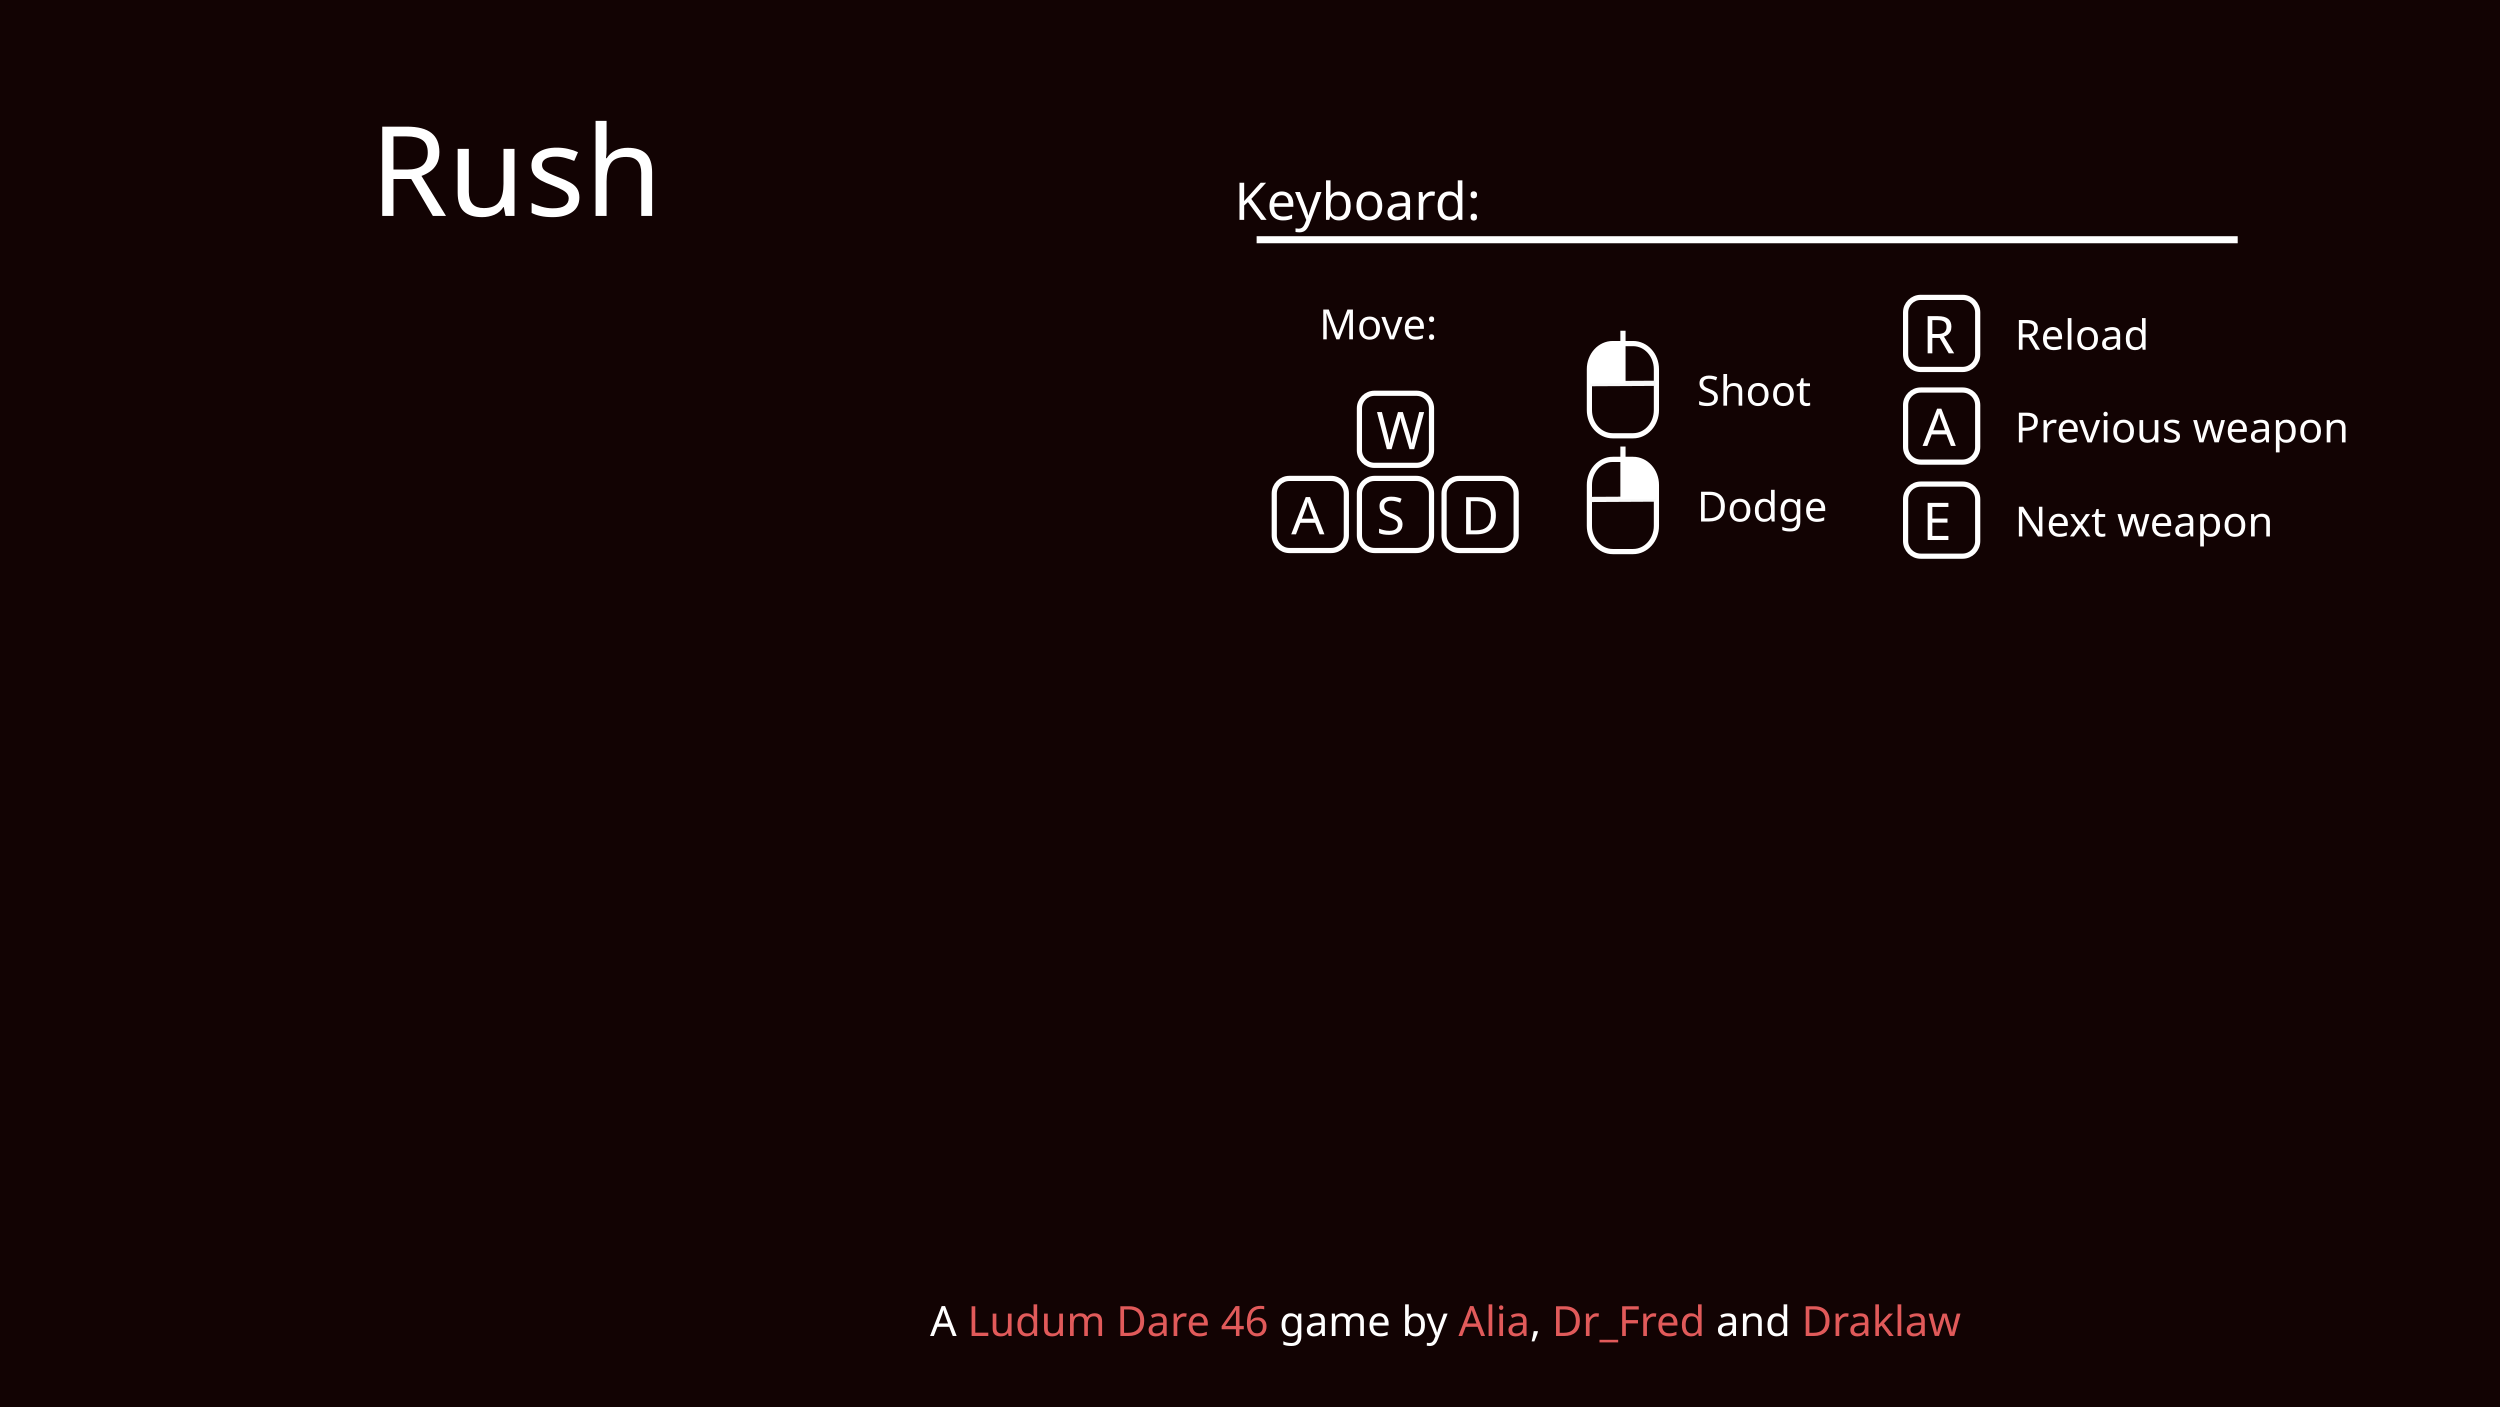
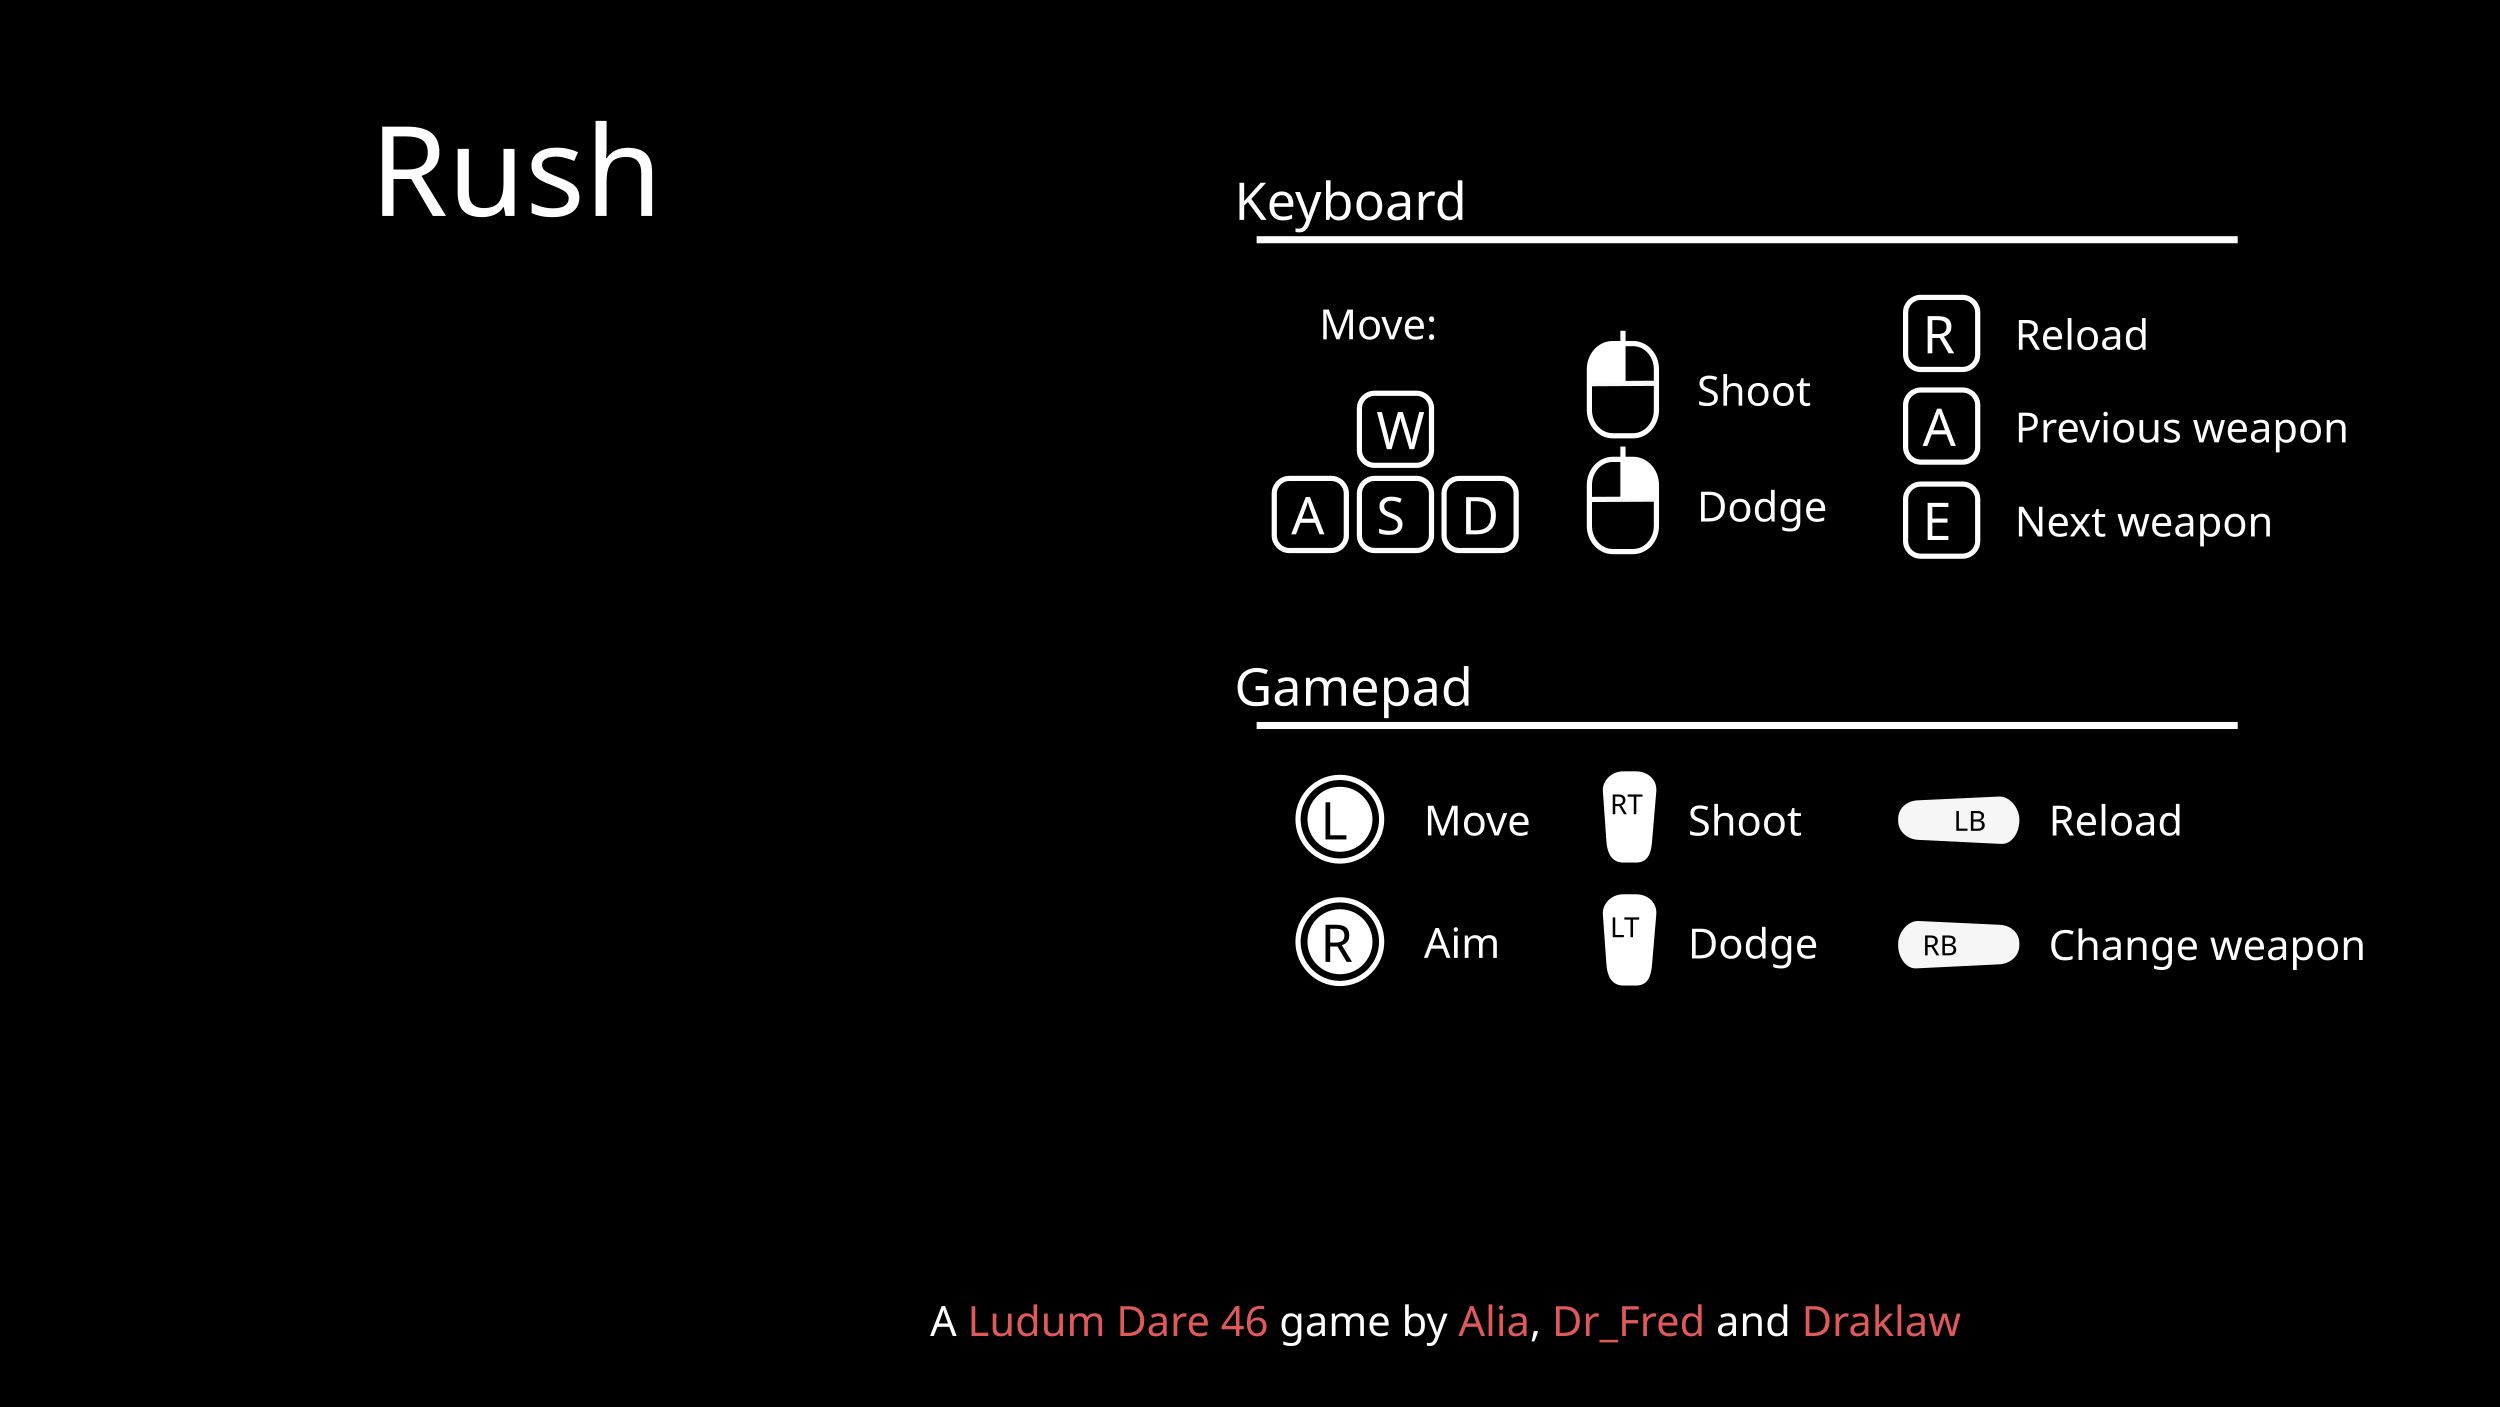
<svg xmlns="http://www.w3.org/2000/svg" width="1920" height="1080" viewBox="0 0 508 285.75" version="1.1" id="svg8">
  <defs id="defs2" />
  <g id="layer1" transform="translate(0,-11.24997)">
-     <rect style="opacity:1;fill:#120303;fill-opacity:1;fill-rule:nonzero;stroke:none;stroke-width:1.058;stroke-linecap:round;stroke-linejoin:round;stroke-miterlimit:4;stroke-dasharray:none;stroke-opacity:1" id="rect1596" width="508.183" height="285.984" x="-0.003" y="11.24" />
+     <rect style="opacity:1;fill:#000000;fill-opacity:1;fill-rule:nonzero;stroke:none;stroke-width:1.058;stroke-linecap:round;stroke-linejoin:round;stroke-miterlimit:4;stroke-dasharray:none;stroke-opacity:1" id="rect1596" width="508.183" height="285.984" x="-0.003" y="11.24" />
    <text xml:space="preserve" style="font-style:normal;font-weight:normal;font-size:10.583px;line-height:1.25;font-family:sans-serif;letter-spacing:0px;word-spacing:0px;fill:#000000;fill-opacity:1;stroke:none;stroke-width:0.265" x="75.203" y="55.127" id="text817">
      <tspan id="tspan815" x="75.203" y="55.127" style="font-style:normal;font-variant:normal;font-weight:normal;font-stretch:normal;font-size:25.4px;font-family:'Generale Station';-inkscape-font-specification:'Generale Station';fill:#ffffff;fill-opacity:1;stroke-width:0.265">Rush</tspan>
    </text>
    <text xml:space="preserve" style="font-style:normal;font-weight:normal;font-size:10.583px;line-height:1.25;font-family:sans-serif;letter-spacing:0px;word-spacing:0px;fill:#000000;fill-opacity:1;stroke:none;stroke-width:0.265" x="250.833" y="55.933" id="text816">
-       <tspan x="250.833" y="55.933" style="font-style:normal;font-variant:normal;font-weight:normal;font-stretch:normal;font-family:'Generale Station';-inkscape-font-specification:'Generale Station';fill:#ffffff;stroke-width:0.265" id="tspan881">Keyboard:</tspan>
+       <tspan x="250.833" y="55.933" style="font-style:normal;font-variant:normal;font-weight:normal;font-stretch:normal;font-family:'Generale Station';-inkscape-font-specification:'Generale Station';fill:#ffffff;stroke-width:0.265" id="tspan1650">Keyboard</tspan>
    </text>
-     <g id="g870" transform="translate(-35.78542,-14.67645)">
-       <rect ry="3.072" y="105.839" x="312.019" height="14.647" width="14.647" id="rect818" style="opacity:1;fill:none;fill-opacity:1;fill-rule:nonzero;stroke:#ffffff;stroke-width:1.058;stroke-linecap:round;stroke-linejoin:round;stroke-miterlimit:4;stroke-dasharray:none;stroke-opacity:1" rx="3.072" />
-       <text id="text822" y="117.202" x="315.465" style="font-style:normal;font-weight:normal;font-size:10.583px;line-height:1.25;font-family:sans-serif;letter-spacing:0px;word-spacing:0px;fill:#000000;fill-opacity:1;stroke:none;stroke-width:0.265" xml:space="preserve">
-         <tspan style="font-style:normal;font-variant:normal;font-weight:normal;font-stretch:normal;font-family:'Generale Station';-inkscape-font-specification:'Generale Station';fill:#ffffff;stroke-width:0.265" y="117.202" x="315.465" id="tspan820">W</tspan>
+     <g id="g1692">
+       <rect ry="3.072" y="91.162" x="276.234" height="14.647" width="14.647" id="rect818" style="opacity:1;fill:none;fill-opacity:1;fill-rule:nonzero;stroke:#ffffff;stroke-width:1.058;stroke-linecap:round;stroke-linejoin:round;stroke-miterlimit:4;stroke-dasharray:none;stroke-opacity:1" rx="3.072" />
+       <text id="text822" y="102.526" x="279.68" style="font-style:normal;font-weight:normal;font-size:10.583px;line-height:1.25;font-family:sans-serif;letter-spacing:0px;word-spacing:0px;fill:#000000;fill-opacity:1;stroke:none;stroke-width:0.265" xml:space="preserve">
+         <tspan style="font-style:normal;font-variant:normal;font-weight:normal;font-stretch:normal;font-family:'Generale Station';-inkscape-font-specification:'Generale Station';fill:#ffffff;stroke-width:0.265" y="102.526" x="279.68" id="tspan820">W</tspan>
      </text>
-       <rect rx="3.072" style="opacity:1;fill:none;fill-opacity:1;fill-rule:nonzero;stroke:#ffffff;stroke-width:1.058;stroke-linecap:round;stroke-linejoin:round;stroke-miterlimit:4;stroke-dasharray:none;stroke-opacity:1" id="rect824" width="14.647" height="14.647" x="312.019" y="123.142" ry="3.072" />
-       <text xml:space="preserve" style="font-style:normal;font-weight:normal;font-size:10.583px;line-height:1.25;font-family:sans-serif;letter-spacing:0px;word-spacing:0px;fill:#000000;fill-opacity:1;stroke:none;stroke-width:0.265" x="315.465" y="134.506" id="text828">
-         <tspan id="tspan826" x="315.465" y="134.506" style="font-style:normal;font-variant:normal;font-weight:normal;font-stretch:normal;font-family:'Generale Station';-inkscape-font-specification:'Generale Station';fill:#ffffff;stroke-width:0.265">S</tspan>
+       <rect rx="3.072" style="opacity:1;fill:none;fill-opacity:1;fill-rule:nonzero;stroke:#ffffff;stroke-width:1.058;stroke-linecap:round;stroke-linejoin:round;stroke-miterlimit:4;stroke-dasharray:none;stroke-opacity:1" id="rect824" width="14.647" height="14.647" x="276.234" y="108.466" ry="3.072" />
+       <text xml:space="preserve" style="font-style:normal;font-weight:normal;font-size:10.583px;line-height:1.25;font-family:sans-serif;letter-spacing:0px;word-spacing:0px;fill:#000000;fill-opacity:1;stroke:none;stroke-width:0.265" x="279.68" y="119.83" id="text828">
+         <tspan id="tspan826" x="279.68" y="119.83" style="font-style:normal;font-variant:normal;font-weight:normal;font-stretch:normal;font-family:'Generale Station';-inkscape-font-specification:'Generale Station';fill:#ffffff;stroke-width:0.265">S</tspan>
      </text>
-       <rect ry="3.072" y="123.142" x="294.715" height="14.647" width="14.647" id="rect830" style="opacity:1;fill:none;fill-opacity:1;fill-rule:nonzero;stroke:#ffffff;stroke-width:1.058;stroke-linecap:round;stroke-linejoin:round;stroke-miterlimit:4;stroke-dasharray:none;stroke-opacity:1" rx="3.072" />
-       <text id="text834" y="134.506" x="298.161" style="font-style:normal;font-weight:normal;font-size:10.583px;line-height:1.25;font-family:sans-serif;letter-spacing:0px;word-spacing:0px;fill:#000000;fill-opacity:1;stroke:none;stroke-width:0.265" xml:space="preserve">
-         <tspan style="font-style:normal;font-variant:normal;font-weight:normal;font-stretch:normal;font-family:'Generale Station';-inkscape-font-specification:'Generale Station';fill:#ffffff;stroke-width:0.265" y="134.506" x="298.161" id="tspan832">A</tspan>
+       <rect ry="3.072" y="108.466" x="258.93" height="14.647" width="14.647" id="rect830" style="opacity:1;fill:none;fill-opacity:1;fill-rule:nonzero;stroke:#ffffff;stroke-width:1.058;stroke-linecap:round;stroke-linejoin:round;stroke-miterlimit:4;stroke-dasharray:none;stroke-opacity:1" rx="3.072" />
+       <text id="text834" y="119.83" x="262.376" style="font-style:normal;font-weight:normal;font-size:10.583px;line-height:1.25;font-family:sans-serif;letter-spacing:0px;word-spacing:0px;fill:#000000;fill-opacity:1;stroke:none;stroke-width:0.265" xml:space="preserve">
+         <tspan style="font-style:normal;font-variant:normal;font-weight:normal;font-stretch:normal;font-family:'Generale Station';-inkscape-font-specification:'Generale Station';fill:#ffffff;stroke-width:0.265" y="119.83" x="262.376" id="tspan832">A</tspan>
      </text>
-       <rect rx="3.072" style="opacity:1;fill:none;fill-opacity:1;fill-rule:nonzero;stroke:#ffffff;stroke-width:1.058;stroke-linecap:round;stroke-linejoin:round;stroke-miterlimit:4;stroke-dasharray:none;stroke-opacity:1" id="rect836" width="14.647" height="14.647" x="329.221" y="123.142" ry="3.072" />
-       <text xml:space="preserve" style="font-style:normal;font-weight:normal;font-size:10.583px;line-height:1.25;font-family:sans-serif;letter-spacing:0px;word-spacing:0px;fill:#000000;fill-opacity:1;stroke:none;stroke-width:0.265" x="332.667" y="134.506" id="text840">
-         <tspan id="tspan838" x="332.667" y="134.506" style="font-style:normal;font-variant:normal;font-weight:normal;font-stretch:normal;font-family:'Generale Station';-inkscape-font-specification:'Generale Station';fill:#ffffff;stroke-width:0.265">D</tspan>
+       <rect rx="3.072" style="opacity:1;fill:none;fill-opacity:1;fill-rule:nonzero;stroke:#ffffff;stroke-width:1.058;stroke-linecap:round;stroke-linejoin:round;stroke-miterlimit:4;stroke-dasharray:none;stroke-opacity:1" id="rect836" width="14.647" height="14.647" x="293.436" y="108.466" ry="3.072" />
+       <text xml:space="preserve" style="font-style:normal;font-weight:normal;font-size:10.583px;line-height:1.25;font-family:sans-serif;letter-spacing:0px;word-spacing:0px;fill:#000000;fill-opacity:1;stroke:none;stroke-width:0.265" x="296.881" y="119.83" id="text840">
+         <tspan id="tspan838" x="296.881" y="119.83" style="font-style:normal;font-variant:normal;font-weight:normal;font-stretch:normal;font-family:'Generale Station';-inkscape-font-specification:'Generale Station';fill:#ffffff;stroke-width:0.265">D</tspan>
      </text>
    </g>
    <g id="g875" transform="translate(30.96682,-51.46254)">
      <rect ry="3.072" y="123.142" x="356.252" height="14.647" width="14.647" id="rect842" style="opacity:1;fill:none;fill-opacity:1;fill-rule:nonzero;stroke:#ffffff;stroke-width:1.058;stroke-linecap:round;stroke-linejoin:round;stroke-miterlimit:4;stroke-dasharray:none;stroke-opacity:1" rx="3.072" />
      <text id="text846" y="134.506" x="359.698" style="font-style:normal;font-weight:normal;font-size:10.583px;line-height:1.25;font-family:sans-serif;letter-spacing:0px;word-spacing:0px;fill:#000000;fill-opacity:1;stroke:none;stroke-width:0.265" xml:space="preserve">
        <tspan id="tspan854" style="font-style:normal;font-variant:normal;font-weight:normal;font-stretch:normal;font-family:'Generale Station';-inkscape-font-specification:'Generale Station';fill:#ffffff;stroke-width:0.265" y="134.506" x="359.698">R</tspan>
      </text>
    </g>
    <text id="text879" y="80.2" x="268.057" style="font-style:normal;font-weight:normal;font-size:10.583px;line-height:1.25;font-family:sans-serif;letter-spacing:0px;word-spacing:0px;fill:#000000;fill-opacity:1;stroke:none;stroke-width:0.265" xml:space="preserve">
      <tspan style="font-style:normal;font-variant:normal;font-weight:normal;font-stretch:normal;font-size:8.467px;font-family:'Generale Station';-inkscape-font-specification:'Generale Station';fill:#ffffff;stroke-width:0.265" y="80.2" x="268.057" id="tspan877">Move:</tspan>
    </text>
    <rect style="opacity:1;fill:#ffffff;fill-opacity:1;fill-rule:nonzero;stroke:none;stroke-width:1.058;stroke-linecap:round;stroke-linejoin:round;stroke-miterlimit:4;stroke-dasharray:none;stroke-opacity:1" id="rect885" width="199.354" height="1.433" x="255.347" y="59.247" ry="0" />
    <text xml:space="preserve" style="font-style:normal;font-weight:normal;font-size:10.583px;line-height:1.25;font-family:sans-serif;letter-spacing:0px;word-spacing:0px;fill:#000000;fill-opacity:1;stroke:none;stroke-width:0.265" x="409.406" y="82.322" id="text889">
      <tspan x="409.406" y="82.322" style="font-style:normal;font-variant:normal;font-weight:normal;font-stretch:normal;font-size:8.467px;font-family:'Generale Station';-inkscape-font-specification:'Generale Station';fill:#ffffff;stroke-width:0.265" id="tspan891">Reload</tspan>
    </text>
    <g id="g907" transform="translate(-44.3094,9.62933)">
      <rect rx="4.745" ry="5.216" y="71.434" x="367.275" height="18.737" width="13.618" id="rect895" style="opacity:1;fill:none;fill-opacity:1;fill-rule:nonzero;stroke:#ffffff;stroke-width:1.058;stroke-linecap:round;stroke-linejoin:round;stroke-miterlimit:4;stroke-dasharray:none;stroke-opacity:1" />
      <path id="path897" d="m 367.435,79.58 13.249,-0.072" style="fill:none;stroke:#f8f8f8;stroke-width:1.058;stroke-linecap:butt;stroke-linejoin:miter;stroke-miterlimit:4;stroke-dasharray:none;stroke-opacity:1" />
      <path id="path899" d="m 374.096,68.611 v 10.896 l -6.661,0.072 -0.036,-3.367 1.014,-2.932 2.172,-1.629 3.439,-0.181 0.072,8.037" style="fill:#ffffff;fill-opacity:1;stroke:none;stroke-width:1.058;stroke-linecap:butt;stroke-linejoin:miter;stroke-miterlimit:4;stroke-dasharray:none;stroke-opacity:1" />
      <path id="path901" d="M 374.096,79.507 V 68.828" style="fill:none;stroke:#ffffff;stroke-width:1.058;stroke-linecap:butt;stroke-linejoin:miter;stroke-miterlimit:4;stroke-dasharray:none;stroke-opacity:1" />
    </g>
    <text id="text911" y="93.689" x="344.824" style="font-style:normal;font-weight:normal;font-size:10.583px;line-height:1.25;font-family:sans-serif;letter-spacing:0px;word-spacing:0px;fill:#000000;fill-opacity:1;stroke:none;stroke-width:0.265" xml:space="preserve">
      <tspan id="tspan909" style="font-style:normal;font-variant:normal;font-weight:normal;font-stretch:normal;font-size:8.467px;font-family:'Generale Station';-inkscape-font-specification:'Generale Station';fill:#ffffff;stroke-width:0.265" y="93.689" x="344.824">Shoot</tspan>
      <tspan style="font-style:normal;font-variant:normal;font-weight:normal;font-stretch:normal;font-size:8.467px;font-family:'Generale Station';-inkscape-font-specification:'Generale Station';fill:#ffffff;stroke-width:0.265" y="106.918" x="344.824" id="tspan913" />
    </text>
    <text xml:space="preserve" style="font-style:normal;font-weight:normal;font-size:10.583px;line-height:1.25;font-family:sans-serif;letter-spacing:0px;word-spacing:0px;fill:#000000;fill-opacity:1;stroke:none;stroke-width:0.265" x="188.99" y="282.728" id="text917">
      <tspan id="tspan915" x="188.99" y="282.728" style="font-style:normal;font-variant:normal;font-weight:normal;font-stretch:normal;font-size:8.467px;font-family:'Generale Station';-inkscape-font-specification:'Generale Station';fill:#ffffff;stroke-width:0.265">A <tspan style="fill:#e15a5a;fill-opacity:1" id="tspan923">Ludum Dare 46</tspan> game by <tspan style="fill:#e15a5a;fill-opacity:1" id="tspan925">Alia</tspan>, <tspan style="fill:#e15a5a;fill-opacity:1" id="tspan943">Dr_Fred</tspan> and <tspan style="fill:#e15a5a;fill-opacity:1" id="tspan945">Draklaw</tspan>
      </tspan>
    </text>
    <g id="g1642">
      <rect style="opacity:1;fill:none;fill-opacity:1;fill-rule:nonzero;stroke:#ffffff;stroke-width:1.058;stroke-linecap:round;stroke-linejoin:round;stroke-miterlimit:4;stroke-dasharray:none;stroke-opacity:1" id="rect1580" width="13.618" height="18.737" x="322.965" y="104.593" ry="5.216" rx="4.745" />
      <path style="fill:none;stroke:#f8f8f8;stroke-width:1.058;stroke-linecap:butt;stroke-linejoin:miter;stroke-miterlimit:4;stroke-dasharray:none;stroke-opacity:1" d="m 323.126,112.739 13.249,-0.072" id="path1582" />
      <path style="fill:#ffffff;fill-opacity:1;stroke:none;stroke-width:1.058;stroke-linecap:butt;stroke-linejoin:miter;stroke-miterlimit:4;stroke-dasharray:none;stroke-opacity:1" d="m 329.786,101.771 v 10.896 l 6.578,0.072 0.036,-3.367 -1.001,-2.932 -2.145,-1.629 -3.396,-0.181 -0.071,8.037" id="path1584" />
      <path style="fill:none;stroke:#ffffff;stroke-width:1.058;stroke-linecap:butt;stroke-linejoin:miter;stroke-miterlimit:4;stroke-dasharray:none;stroke-opacity:1" d="M 329.786,112.667 V 101.988" id="path1586" />
    </g>
    <text xml:space="preserve" style="font-style:normal;font-weight:normal;font-size:10.583px;line-height:1.25;font-family:sans-serif;letter-spacing:0px;word-spacing:0px;fill:#000000;fill-opacity:1;stroke:none;stroke-width:0.265" x="344.824" y="117.22" id="text1594">
      <tspan x="344.824" y="117.22" style="font-style:normal;font-variant:normal;font-weight:normal;font-stretch:normal;font-size:8.467px;font-family:'Generale Station';-inkscape-font-specification:'Generale Station';fill:#ffffff;stroke-width:0.265" id="tspan1590">Dodge</tspan>
      <tspan id="tspan1592" x="344.824" y="130.449" style="font-style:normal;font-variant:normal;font-weight:normal;font-stretch:normal;font-size:8.467px;font-family:'Generale Station';-inkscape-font-specification:'Generale Station';fill:#ffffff;stroke-width:0.265" />
    </text>
    <g transform="translate(30.96682,-32.63829)" id="g1616">
      <rect rx="3.072" style="opacity:1;fill:none;fill-opacity:1;fill-rule:nonzero;stroke:#ffffff;stroke-width:1.058;stroke-linecap:round;stroke-linejoin:round;stroke-miterlimit:4;stroke-dasharray:none;stroke-opacity:1" id="rect1610" width="14.647" height="14.647" x="356.252" y="123.142" ry="3.072" />
      <text xml:space="preserve" style="font-style:normal;font-weight:normal;font-size:10.583px;line-height:1.25;font-family:sans-serif;letter-spacing:0px;word-spacing:0px;fill:#000000;fill-opacity:1;stroke:none;stroke-width:0.265" x="359.698" y="134.506" id="text1614">
        <tspan x="359.698" y="134.506" style="font-style:normal;font-variant:normal;font-weight:normal;font-stretch:normal;font-family:'Generale Station';-inkscape-font-specification:'Generale Station';fill:#ffffff;stroke-width:0.265" id="tspan1612">A</tspan>
      </text>
    </g>
    <text id="text1620" y="101.147" x="409.406" style="font-style:normal;font-weight:normal;font-size:10.583px;line-height:1.25;font-family:sans-serif;letter-spacing:0px;word-spacing:0px;fill:#000000;fill-opacity:1;stroke:none;stroke-width:0.265" xml:space="preserve">
      <tspan id="tspan1618" style="font-style:normal;font-variant:normal;font-weight:normal;font-stretch:normal;font-size:8.467px;font-family:'Generale Station';-inkscape-font-specification:'Generale Station';fill:#ffffff;stroke-width:0.265" y="101.147" x="409.406">Previous weapon</tspan>
    </text>
    <g id="g1628" transform="translate(30.96682,-13.52443)">
      <rect ry="3.072" y="123.142" x="356.252" height="14.647" width="14.647" id="rect1622" style="opacity:1;fill:none;fill-opacity:1;fill-rule:nonzero;stroke:#ffffff;stroke-width:1.058;stroke-linecap:round;stroke-linejoin:round;stroke-miterlimit:4;stroke-dasharray:none;stroke-opacity:1" rx="3.072" />
      <text id="text1626" y="134.506" x="359.698" style="font-style:normal;font-weight:normal;font-size:10.583px;line-height:1.25;font-family:sans-serif;letter-spacing:0px;word-spacing:0px;fill:#000000;fill-opacity:1;stroke:none;stroke-width:0.265" xml:space="preserve">
        <tspan id="tspan1624" style="font-style:normal;font-variant:normal;font-weight:normal;font-stretch:normal;font-family:'Generale Station';-inkscape-font-specification:'Generale Station';fill:#ffffff;stroke-width:0.265" y="134.506" x="359.698">E</tspan>
      </text>
    </g>
    <text xml:space="preserve" style="font-style:normal;font-weight:normal;font-size:10.583px;line-height:1.25;font-family:sans-serif;letter-spacing:0px;word-spacing:0px;fill:#000000;fill-opacity:1;stroke:none;stroke-width:0.265" x="409.406" y="120.26" id="text1632">
      <tspan x="409.406" y="120.26" style="font-style:normal;font-variant:normal;font-weight:normal;font-stretch:normal;font-size:8.467px;font-family:'Generale Station';-inkscape-font-specification:'Generale Station';fill:#ffffff;stroke-width:0.265" id="tspan1630">Next weapon</tspan>
    </text>
+     <text id="text1646" y="154.638" x="250.833" style="font-style:normal;font-weight:normal;font-size:10.583px;line-height:1.25;font-family:sans-serif;letter-spacing:0px;word-spacing:0px;fill:#000000;fill-opacity:1;stroke:none;stroke-width:0.265" xml:space="preserve">
+       <tspan id="tspan1644" style="font-style:normal;font-variant:normal;font-weight:normal;font-stretch:normal;font-family:'Generale Station';-inkscape-font-specification:'Generale Station';fill:#ffffff;stroke-width:0.265" y="154.638" x="250.833">Gamepad</tspan>
+     </text>
+     <rect ry="0" y="157.951" x="255.347" height="1.433" width="199.354" id="rect1648" style="opacity:1;fill:#ffffff;fill-opacity:1;fill-rule:nonzero;stroke:none;stroke-width:1.058;stroke-linecap:round;stroke-linejoin:round;stroke-miterlimit:4;stroke-dasharray:none;stroke-opacity:1" />
+     <g id="g1714" transform="translate(-3.276494)">
+       <circle r="6.604" cy="177.729" cx="275.56" id="path1654" style="opacity:1;fill:#ffffff;fill-opacity:1;fill-rule:nonzero;stroke:none;stroke-width:1.058;stroke-linecap:round;stroke-linejoin:round;stroke-miterlimit:4;stroke-dasharray:none;stroke-opacity:1" />
+       <text xml:space="preserve" style="font-style:normal;font-weight:normal;font-size:10.583px;line-height:1.25;font-family:sans-serif;letter-spacing:0px;word-spacing:0px;fill:#000000;fill-opacity:1;stroke:none;stroke-width:0.265" x="271.591" y="181.827" id="text1664">
+         <tspan id="tspan1694" x="271.591" y="181.827" style="font-style:normal;font-variant:normal;font-weight:normal;font-stretch:normal;font-family:'Generale Station';-inkscape-font-specification:'Generale Station';fill:#000000;fill-opacity:1;stroke-width:0.265">L</tspan>
+       </text>
+       <circle r="8.498" cy="177.715" cx="275.533" id="path1656" style="opacity:1;fill:none;fill-opacity:1;fill-rule:nonzero;stroke:#ffffff;stroke-width:1.058;stroke-linecap:round;stroke-linejoin:round;stroke-miterlimit:4;stroke-dasharray:none;stroke-opacity:1" />
+     </g>
+     <text id="text1702" y="181.015" x="289.327" style="font-style:normal;font-weight:normal;font-size:10.583px;line-height:1.25;font-family:sans-serif;letter-spacing:0px;word-spacing:0px;fill:#000000;fill-opacity:1;stroke:none;stroke-width:0.265" xml:space="preserve">
+       <tspan style="font-style:normal;font-variant:normal;font-weight:normal;font-stretch:normal;font-size:8.467px;font-family:'Generale Station';-inkscape-font-specification:'Generale Station';fill:#ffffff;stroke-width:0.265" y="181.015" x="289.327" id="tspan1700">Move</tspan>
+     </text>
+     <g id="g1724" transform="translate(-3.276494,24.88088)">
+       <circle style="opacity:1;fill:#ffffff;fill-opacity:1;fill-rule:nonzero;stroke:none;stroke-width:1.058;stroke-linecap:round;stroke-linejoin:round;stroke-miterlimit:4;stroke-dasharray:none;stroke-opacity:1" id="circle1716" cx="275.56" cy="177.729" r="6.604" />
+       <text id="text1720" y="181.827" x="271.591" style="font-style:normal;font-weight:normal;font-size:10.583px;line-height:1.25;font-family:sans-serif;letter-spacing:0px;word-spacing:0px;fill:#000000;fill-opacity:1;stroke:none;stroke-width:0.265" xml:space="preserve">
+         <tspan style="font-style:normal;font-variant:normal;font-weight:normal;font-stretch:normal;font-family:'Generale Station';-inkscape-font-specification:'Generale Station';fill:#000000;fill-opacity:1;stroke-width:0.265" y="181.827" x="271.591" id="tspan1718">R</tspan>
+       </text>
+       <circle style="opacity:1;fill:none;fill-opacity:1;fill-rule:nonzero;stroke:#ffffff;stroke-width:1.058;stroke-linecap:round;stroke-linejoin:round;stroke-miterlimit:4;stroke-dasharray:none;stroke-opacity:1" id="circle1722" cx="275.533" cy="177.715" r="8.498" />
+     </g>
+     <text xml:space="preserve" style="font-style:normal;font-weight:normal;font-size:10.583px;line-height:1.25;font-family:sans-serif;letter-spacing:0px;word-spacing:0px;fill:#000000;fill-opacity:1;stroke:none;stroke-width:0.265" x="289.327" y="205.896" id="text1728">
+       <tspan x="289.327" y="205.896" style="font-style:normal;font-variant:normal;font-weight:normal;font-stretch:normal;font-size:8.467px;font-family:'Generale Station';-inkscape-font-specification:'Generale Station';fill:#ffffff;stroke-width:0.265" id="tspan1730">Aim</tspan>
+     </text>
+     <g id="g1747" transform="translate(-16.38247,-2.047809)">
+       <path id="rect1734" d="m 346.182,170.036 h 2.662 c 2.269,0 4.307,1.592 4.096,4.096 l -0.869,10.269 c -0.212,2.507 -0.958,4.168 -3.227,4.168 h -2.662 c -2.269,0 -3.205,-1.922 -3.366,-4.185 l -0.73,-10.252 c -0.161,-2.263 1.827,-4.096 4.096,-4.096 z" style="opacity:1;fill:#ffffff;fill-opacity:1;fill-rule:nonzero;stroke:none;stroke-width:1.058;stroke-linecap:round;stroke-linejoin:round;stroke-miterlimit:4;stroke-dasharray:none;stroke-opacity:1" />
+       <text xml:space="preserve" style="font-style:normal;font-weight:normal;font-size:5.644px;line-height:1.25;font-family:sans-serif;letter-spacing:0px;word-spacing:0px;fill:#000000;fill-opacity:1;stroke:none;stroke-width:0.265" x="343.544" y="178.756" id="text1741">
+         <tspan x="343.544" y="178.756" style="font-style:normal;font-variant:normal;font-weight:normal;font-stretch:normal;font-size:5.644px;font-family:'Generale Station';-inkscape-font-specification:'Generale Station';fill:#000000;fill-opacity:1;stroke-width:0.265" id="tspan1737">RT</tspan>
+         <tspan id="tspan1739" x="343.544" y="185.812" style="font-style:normal;font-variant:normal;font-weight:normal;font-stretch:normal;font-size:5.644px;font-family:'Generale Station';-inkscape-font-specification:'Generale Station';fill:#000000;fill-opacity:1;stroke-width:0.265" />
+       </text>
+     </g>
+     <text xml:space="preserve" style="font-style:normal;font-weight:normal;font-size:10.583px;line-height:1.25;font-family:sans-serif;letter-spacing:0px;word-spacing:0px;fill:#000000;fill-opacity:1;stroke:none;stroke-width:0.265" x="342.981" y="181.028" id="text1753">
+       <tspan x="342.981" y="181.028" style="font-style:normal;font-variant:normal;font-weight:normal;font-stretch:normal;font-size:8.467px;font-family:'Generale Station';-inkscape-font-specification:'Generale Station';fill:#ffffff;stroke-width:0.265" id="tspan1749">Shoot</tspan>
+       <tspan id="tspan1751" x="342.981" y="194.257" style="font-style:normal;font-variant:normal;font-weight:normal;font-stretch:normal;font-size:8.467px;font-family:'Generale Station';-inkscape-font-specification:'Generale Station';fill:#ffffff;stroke-width:0.265" />
+     </text>
+     <g transform="translate(-16.38247,22.93546)" id="g1763">
+       <path style="opacity:1;fill:#ffffff;fill-opacity:1;fill-rule:nonzero;stroke:none;stroke-width:1.058;stroke-linecap:round;stroke-linejoin:round;stroke-miterlimit:4;stroke-dasharray:none;stroke-opacity:1" d="m 346.182,170.036 h 2.662 c 2.269,0 4.307,1.592 4.096,4.096 l -0.869,10.269 c -0.212,2.507 -0.958,4.168 -3.227,4.168 h -2.662 c -2.269,0 -3.205,-1.922 -3.366,-4.185 l -0.73,-10.252 c -0.161,-2.263 1.827,-4.096 4.096,-4.096 z" id="path1755" />
+       <text id="text1761" y="178.756" x="343.544" style="font-style:normal;font-weight:normal;font-size:5.644px;line-height:1.25;font-family:sans-serif;letter-spacing:0px;word-spacing:0px;fill:#000000;fill-opacity:1;stroke:none;stroke-width:0.265" xml:space="preserve">
+         <tspan id="tspan1757" style="font-style:normal;font-variant:normal;font-weight:normal;font-stretch:normal;font-size:5.644px;font-family:'Generale Station';-inkscape-font-specification:'Generale Station';fill:#000000;fill-opacity:1;stroke-width:0.265" y="178.756" x="343.544">LT</tspan>
+         <tspan style="font-style:normal;font-variant:normal;font-weight:normal;font-stretch:normal;font-size:5.644px;font-family:'Generale Station';-inkscape-font-specification:'Generale Station';fill:#000000;fill-opacity:1;stroke-width:0.265" y="185.812" x="343.544" id="tspan1759" />
+       </text>
+     </g>
+     <text id="text1769" y="206.012" x="342.981" style="font-style:normal;font-weight:normal;font-size:10.583px;line-height:1.25;font-family:sans-serif;letter-spacing:0px;word-spacing:0px;fill:#000000;fill-opacity:1;stroke:none;stroke-width:0.265" xml:space="preserve">
+       <tspan style="font-style:normal;font-variant:normal;font-weight:normal;font-stretch:normal;font-size:8.467px;font-family:'Generale Station';-inkscape-font-specification:'Generale Station';fill:#ffffff;stroke-width:0.265" y="206.012" x="342.981" id="tspan1767">Dodge</tspan>
+     </text>
+     <g id="g1801" transform="translate(-5.733865,-1.279881)">
+       <path id="rect1773" d="m 395.432,175.155 16.485,-0.768 c 2.267,-0.106 4.147,2.441 4.147,4.582 v 0.41 c 0,2.141 -1.42,4.743 -3.686,4.633 l -16.843,-0.819 c -2.266,-0.11 -4.096,-1.724 -4.096,-3.865 v -0.41 c 0,-2.141 1.727,-3.657 3.993,-3.763 z" style="opacity:1;fill:#f6f6f6;fill-opacity:1;fill-rule:nonzero;stroke:none;stroke-width:1.058;stroke-linecap:round;stroke-linejoin:round;stroke-miterlimit:4;stroke-dasharray:none;stroke-opacity:1" />
+       <text id="text1741-0" y="181.355" x="402.716" style="font-style:normal;font-weight:normal;font-size:5.644px;line-height:1.25;font-family:sans-serif;letter-spacing:0px;word-spacing:0px;fill:#000000;fill-opacity:1;stroke:none;stroke-width:0.265" xml:space="preserve">
+         <tspan id="tspan1737-4" style="font-style:normal;font-variant:normal;font-weight:normal;font-stretch:normal;font-size:5.644px;font-family:'Generale Station';-inkscape-font-specification:'Generale Station';fill:#000000;fill-opacity:1;stroke-width:0.265" y="181.355" x="402.716">LB</tspan>
+         <tspan style="font-style:normal;font-variant:normal;font-weight:normal;font-stretch:normal;font-size:5.644px;font-family:'Generale Station';-inkscape-font-specification:'Generale Station';fill:#000000;fill-opacity:1;stroke-width:0.265" y="188.411" x="402.716" id="tspan1739-9" />
+       </text>
+     </g>
+     <text id="text1807" y="181.028" x="416.293" style="font-style:normal;font-weight:normal;font-size:10.583px;line-height:1.25;font-family:sans-serif;letter-spacing:0px;word-spacing:0px;fill:#000000;fill-opacity:1;stroke:none;stroke-width:0.265" xml:space="preserve">
+       <tspan id="tspan1803" style="font-style:normal;font-variant:normal;font-weight:normal;font-stretch:normal;font-size:8.467px;font-family:'Generale Station';-inkscape-font-specification:'Generale Station';fill:#ffffff;stroke-width:0.265" y="181.028" x="416.293">Reload</tspan>
+       <tspan style="font-style:normal;font-variant:normal;font-weight:normal;font-stretch:normal;font-size:8.467px;font-family:'Generale Station';-inkscape-font-specification:'Generale Station';fill:#ffffff;stroke-width:0.265" y="194.257" x="416.293" id="tspan1805" />
+     </text>
+     <path id="path1809" d="m 406.336,199.166 -16.485,-0.768 c -2.267,-0.106 -4.147,2.441 -4.147,4.582 v 0.41 c 0,2.141 1.42,4.743 3.686,4.633 l 16.843,-0.819 c 2.266,-0.11 4.096,-1.724 4.096,-3.865 v -0.41 c 0,-2.141 -1.727,-3.657 -3.993,-3.763 z" style="opacity:1;fill:#f6f6f6;fill-opacity:1;fill-rule:nonzero;stroke:none;stroke-width:1.058;stroke-linecap:round;stroke-linejoin:round;stroke-miterlimit:4;stroke-dasharray:none;stroke-opacity:1" />
+     <text id="text1815" y="205.366" x="390.633" style="font-style:normal;font-weight:normal;font-size:5.644px;line-height:1.25;font-family:sans-serif;letter-spacing:0px;word-spacing:0px;fill:#000000;fill-opacity:1;stroke:none;stroke-width:0.265" xml:space="preserve">
+       <tspan style="font-style:normal;font-variant:normal;font-weight:normal;font-stretch:normal;font-size:5.644px;font-family:'Generale Station';-inkscape-font-specification:'Generale Station';fill:#000000;fill-opacity:1;stroke-width:0.265" y="205.366" x="390.633" id="tspan1829">RB</tspan>
+       <tspan style="font-style:normal;font-variant:normal;font-weight:normal;font-stretch:normal;font-size:5.644px;font-family:'Generale Station';-inkscape-font-specification:'Generale Station';fill:#000000;fill-opacity:1;stroke-width:0.265" y="212.421" x="390.633" id="tspan1813" />
+     </text>
+     <text xml:space="preserve" style="font-style:normal;font-weight:normal;font-size:10.583px;line-height:1.25;font-family:sans-serif;letter-spacing:0px;word-spacing:0px;fill:#000000;fill-opacity:1;stroke:none;stroke-width:0.265" x="416.293" y="206.319" id="text1823">
+       <tspan x="416.293" y="206.319" style="font-style:normal;font-variant:normal;font-weight:normal;font-stretch:normal;font-size:8.467px;font-family:'Generale Station';-inkscape-font-specification:'Generale Station';fill:#ffffff;stroke-width:0.265" id="tspan1833">Change weapon</tspan>
+       <tspan id="tspan1821" x="416.293" y="219.548" style="font-style:normal;font-variant:normal;font-weight:normal;font-stretch:normal;font-size:8.467px;font-family:'Generale Station';-inkscape-font-specification:'Generale Station';fill:#ffffff;stroke-width:0.265" />
+     </text>
  </g>
</svg>
